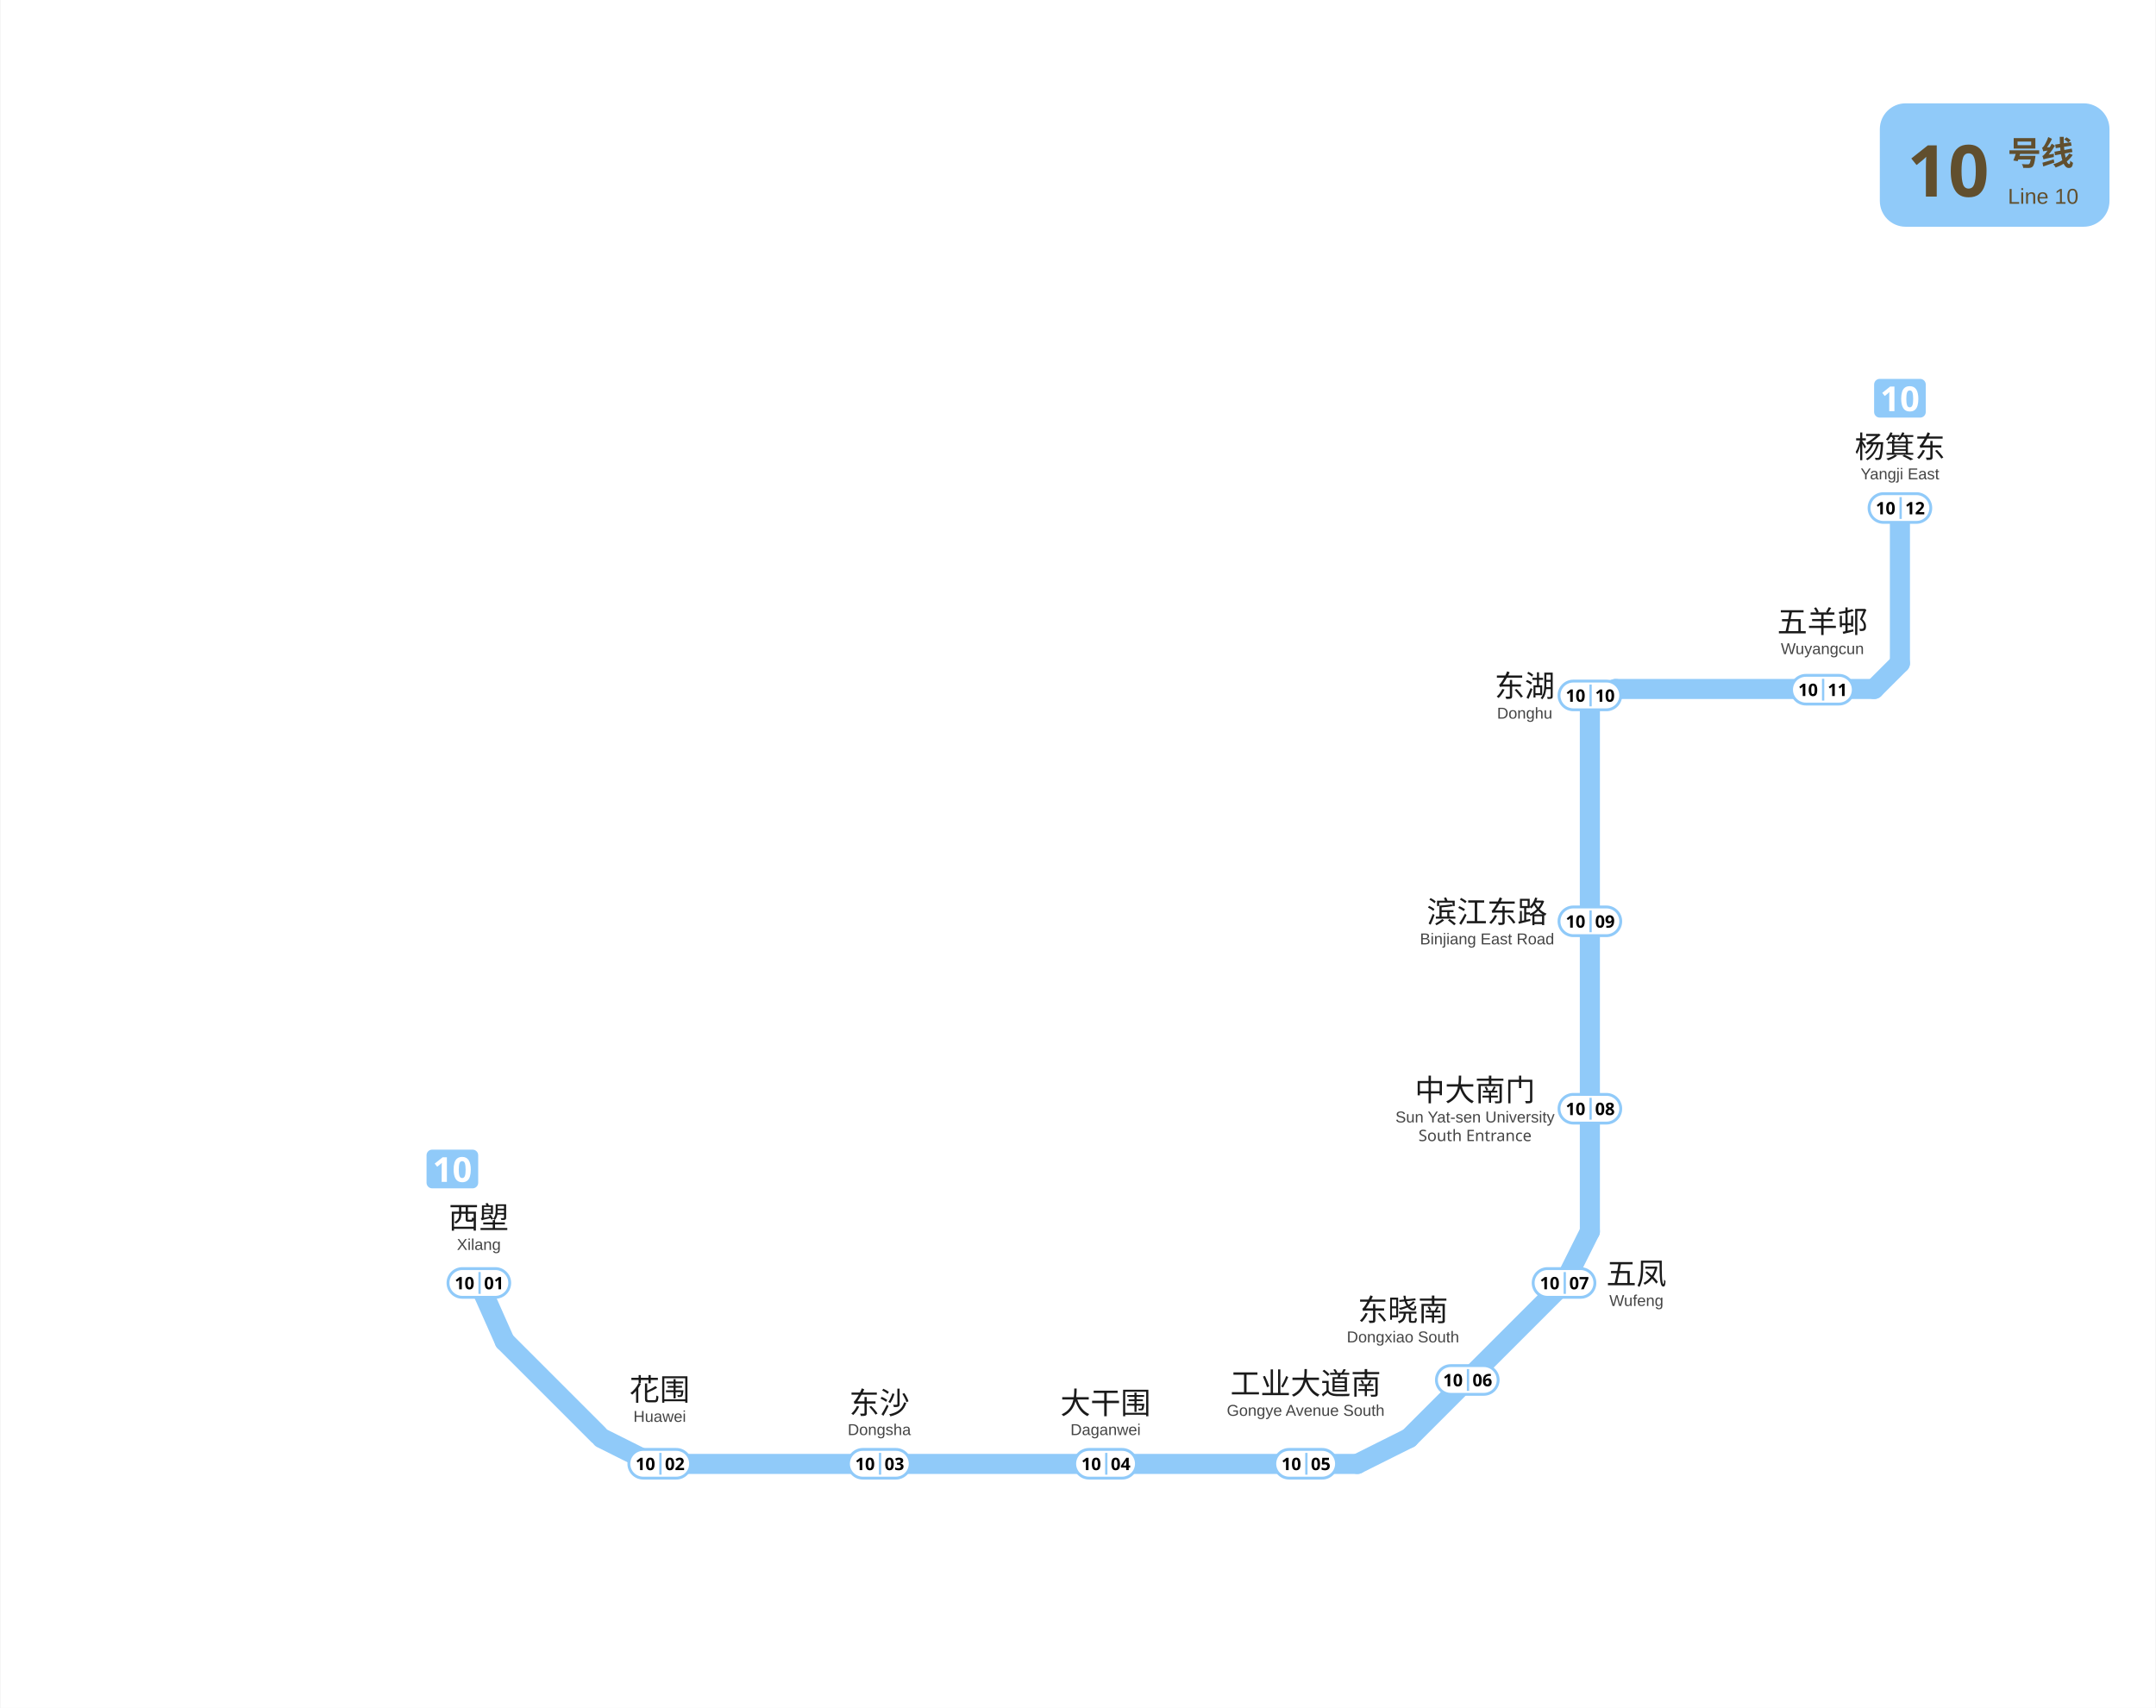
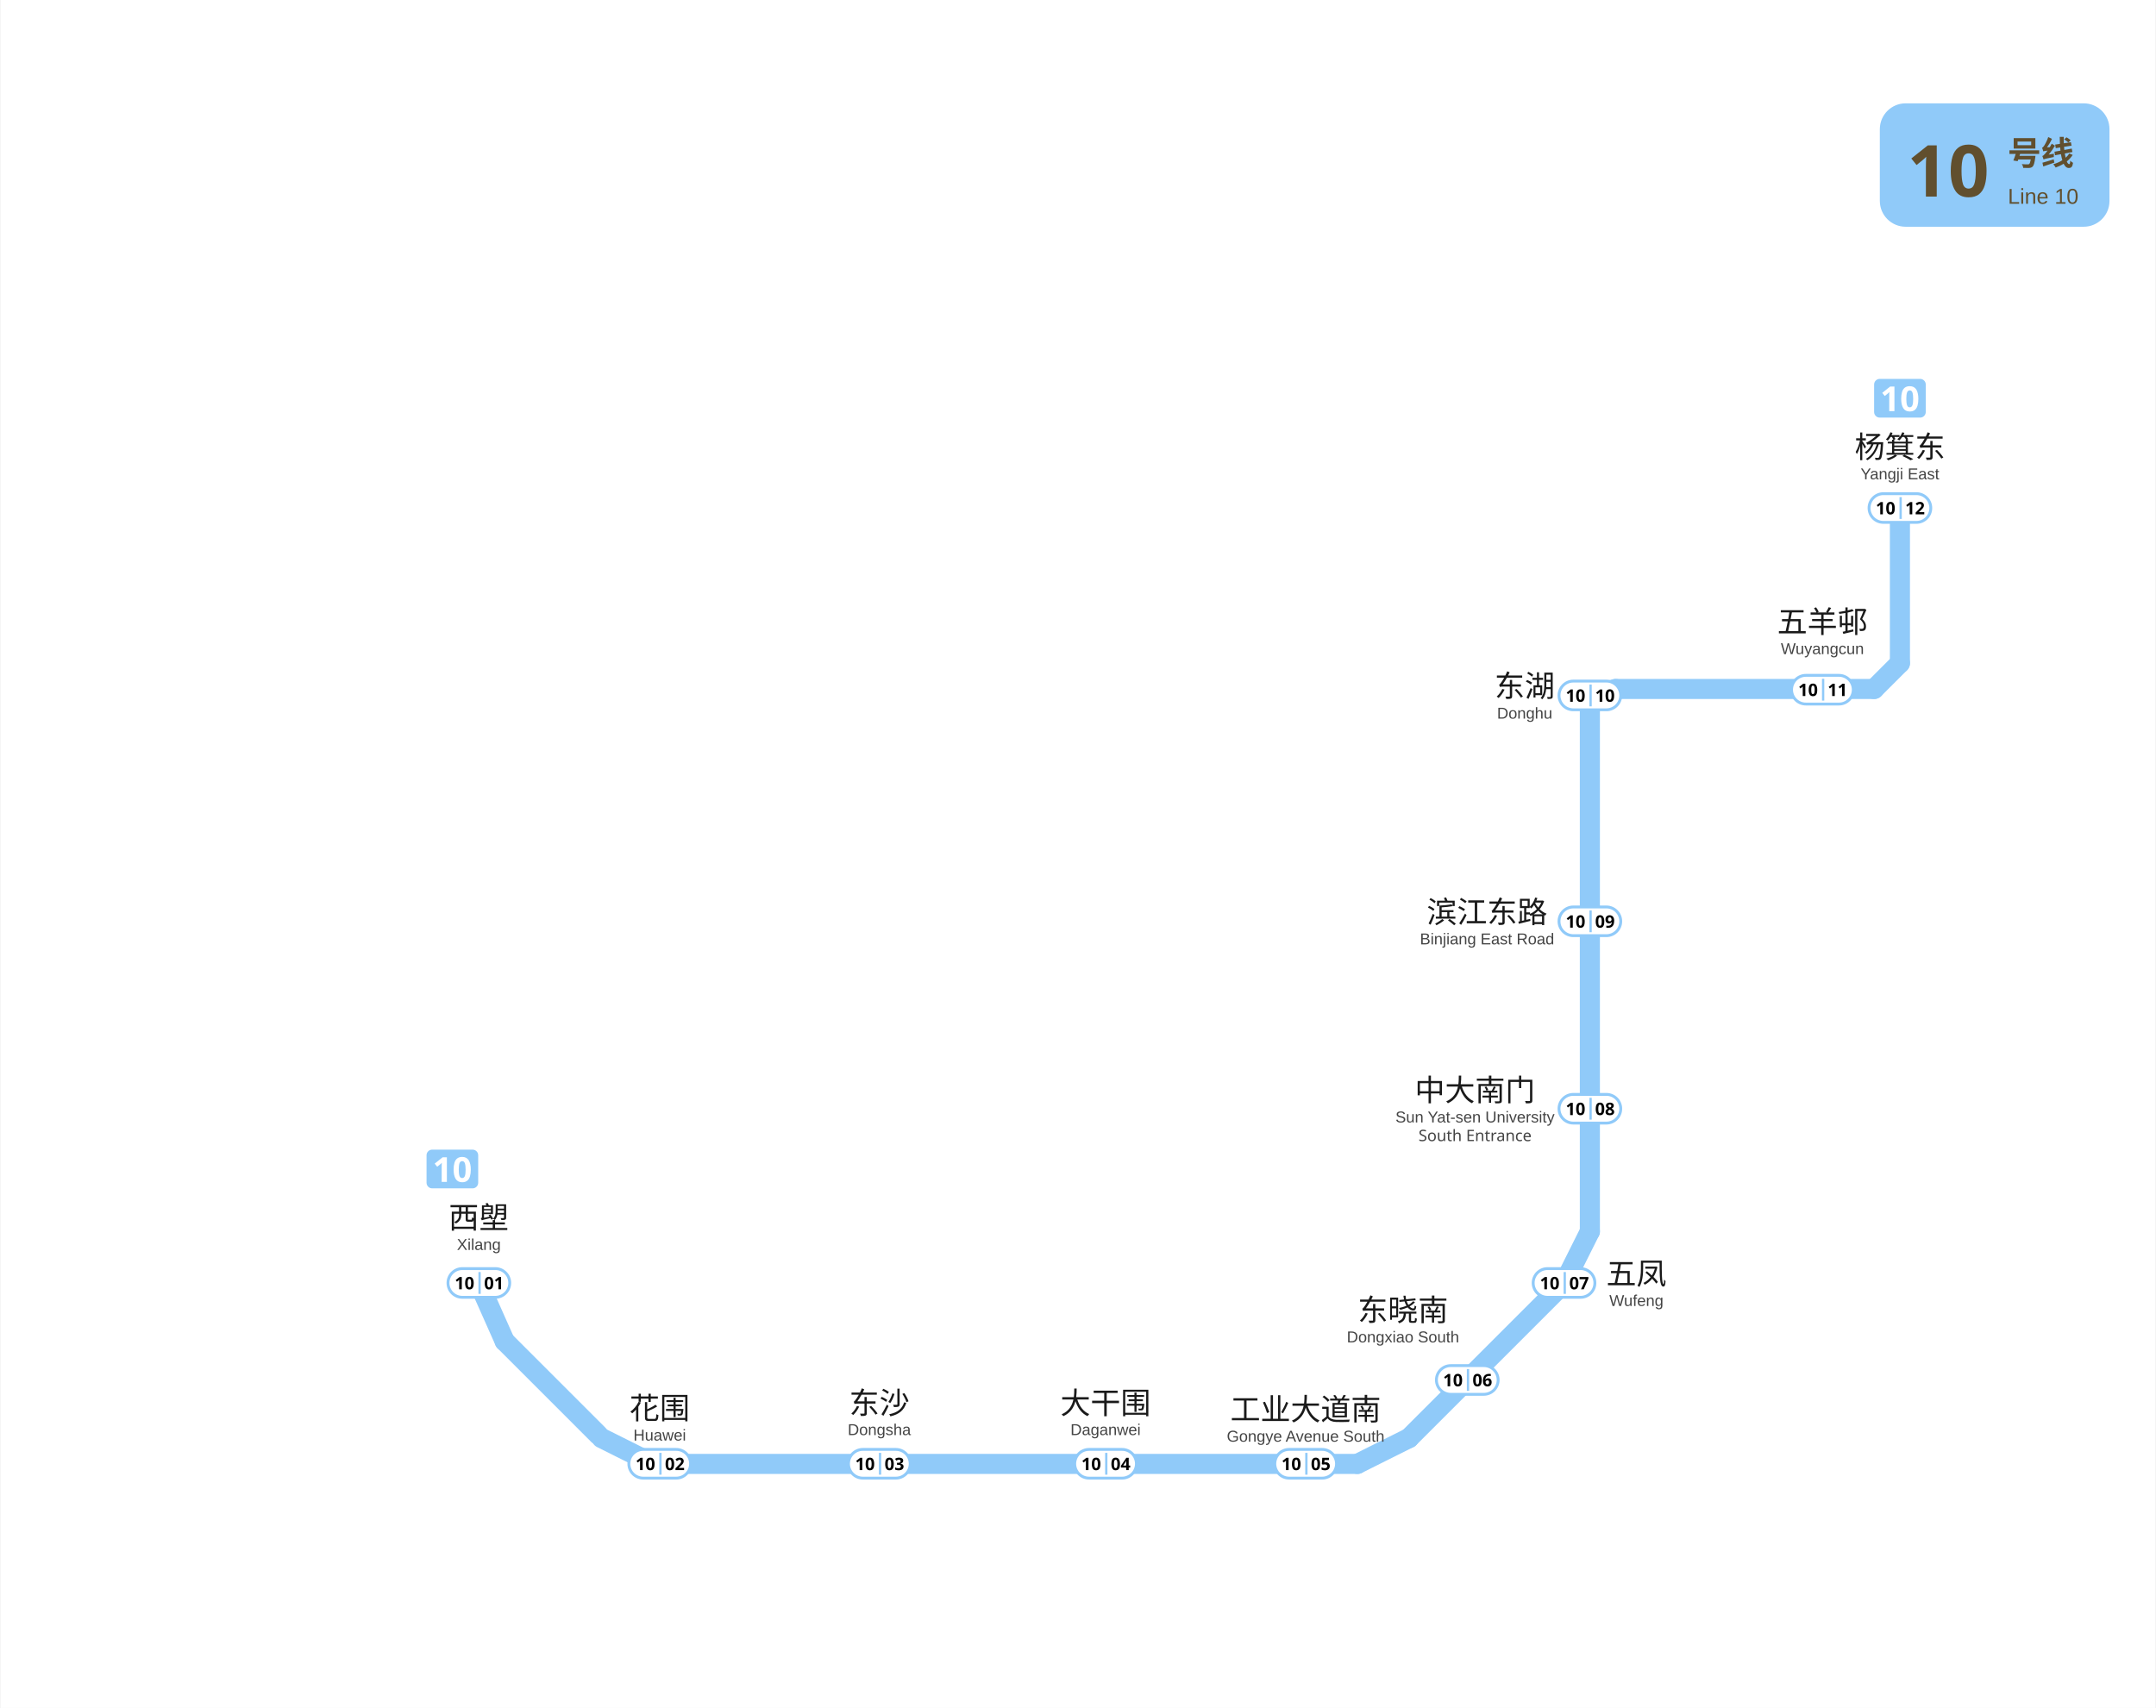
<svg xmlns="http://www.w3.org/2000/svg" viewBox="944.9 833.2 750.6 595.0" data-pins="东晓南,东沙,东湖,中大南门,五凤,五羊邨,大干围,工业大道南,杨箕东,滨江东路,花围,西塱" width="751" height="595">
  <rect x="944.883" y="833.2" width="750.617" height="595.05" fill="#ffffff" />
  <g id="走廊">
    <line x1="1111.50" y1="1280.25" x2="1120.50" y2="1300.50" style="fill:none;stroke:#90CAF9;stroke-width:7;stroke-linecap:round" />
    <line x1="1120.50" y1="1300.50" x2="1153.12" y2="1333.12" style="fill:none;stroke:#90CAF9;stroke-width:7;stroke-linecap:round" />
    <line x1="1154.25" y1="1334.25" x2="1172.25" y2="1343.25" style="fill:none;stroke:#90CAF9;stroke-width:7;stroke-linecap:round" />
    <line x1="1172.25" y1="1343.25" x2="1417.50" y2="1343.25" style="fill:none;stroke:#90CAF9;stroke-width:7;stroke-linecap:round" />
    <line x1="1417.50" y1="1343.25" x2="1435.50" y2="1334.25" style="fill:none;stroke:#90CAF9;stroke-width:7;stroke-linecap:round" />
    <line x1="1435.50" y1="1334.25" x2="1489.50" y2="1280.25" style="fill:none;stroke:#90CAF9;stroke-width:7;stroke-linecap:round" />
    <line x1="1489.50" y1="1280.25" x2="1498.50" y2="1262.25" style="fill:none;stroke:#90CAF9;stroke-width:7;stroke-linecap:round" />
    <line x1="1498.50" y1="1262.25" x2="1498.50" y2="1075.50" style="fill:none;stroke:#90CAF9;stroke-width:7;stroke-linecap:round" />
    <line x1="1498.50" y1="1075.50" x2="1507.50" y2="1073.25" style="fill:none;stroke:#90CAF9;stroke-width:7;stroke-linecap:round" />
    <line x1="1507.50" y1="1073.25" x2="1597.50" y2="1073.25" style="fill:none;stroke:#90CAF9;stroke-width:7;stroke-linecap:round" />
    <line x1="1597.50" y1="1073.25" x2="1606.50" y2="1064.25" style="fill:none;stroke:#90CAF9;stroke-width:7;stroke-linecap:round" />
    <line x1="1606.50" y1="1064.25" x2="1606.50" y2="1010.25" style="fill:none;stroke:#90CAF9;stroke-width:7;stroke-linecap:round" />
  </g>
  <g id="线路徽标">
    <g data-badge="header" transform="translate(1599.5 869.2)" data-ink="#614F2E" data-box="1599.5,869.2,1679.5,912.2" data-chip="1599.5,869.2,1679.5,912.2">
      <rect x="0" y="0" width="80.0" height="43.0" rx="9.0" fill="#90CAF9" />
      <text x="9.5" y="32.5" font-family="'Microsoft YaHei', sans-serif" font-size="25" font-weight="bold" fill="#614F2E">10</text>
      <text x="44.6" y="21.5" font-family="'Microsoft YaHei', sans-serif" font-size="11.5" font-weight="600" fill="#614F2E">号线</text>
      <text x="44.6" y="35.0" font-family="Arial, sans-serif" font-size="7.5" fill="#614F2E">Line 10</text>
    </g>
    <g data-badge="chip" transform="translate(1093.28 1233.75)" data-box="1093.3,1233.8,1111.3,1247.2">
      <path d="M16.04 13.49h-14.09c-1.07 0 -1.95 -0.88 -1.95 -1.95v-9.59c0 -1.07 0.88 -1.95 1.95 -1.95h14.09c1.07 0 1.95 0.88 1.95 1.95v9.59C17.99 12.61 17.11 13.49 16.04 13.49z" fill="#90CAF9" />
      <path d="M7.08 11.24h-1.81v-4.96c0 -0.2 0 -0.47 0.01 -0.81c0.01 -0.34 0.02 -0.64 0.04 -0.89c-0.04 0.05 -0.13 0.13 -0.26 0.26c-0.13 0.12 -0.25 0.23 -0.37 0.33l-0.98 0.79l-0.88 -1.09l2.76 -2.2h1.49V11.24z" fill="#FFFFFF" />
      <path d="M15.41 6.96c0 0.92 -0.1 1.71 -0.29 2.36c-0.2 0.66 -0.51 1.16 -0.95 1.51c-0.44 0.35 -1.02 0.53 -1.75 0.53c-1.03 0 -1.79 -0.39 -2.27 -1.16s-0.72 -1.86 -0.72 -3.24c0 -0.92 0.1 -1.71 0.29 -2.37c0.19 -0.66 0.51 -1.17 0.95 -1.52c0.44 -0.35 1.02 -0.53 1.75 -0.53c1.02 0 1.78 0.39 2.27 1.16C15.17 4.48 15.41 5.56 15.41 6.96zM11.22 6.96c0 0.98 0.08 1.71 0.25 2.2s0.48 0.74 0.94 0.74c0.45 0 0.76 -0.24 0.94 -0.73c0.18 -0.49 0.26 -1.22 0.26 -2.21c0 -0.98 -0.09 -1.71 -0.26 -2.21s-0.49 -0.74 -0.94 -0.74c-0.46 0 -0.77 0.25 -0.94 0.74S11.22 5.98 11.22 6.96z" fill="#FFFFFF" />
    </g>
    <g data-badge="chip" transform="translate(1597.51 965.21)" data-box="1597.5,965.2,1615.5,978.7">
      <path d="M16.04 13.49h-14.09c-1.07 0 -1.95 -0.88 -1.95 -1.95v-9.59c0 -1.07 0.88 -1.95 1.95 -1.95h14.09c1.07 0 1.95 0.88 1.95 1.95v9.59C17.99 12.61 17.11 13.49 16.04 13.49z" fill="#90CAF9" />
      <path d="M7.08 11.24h-1.81v-4.96c0 -0.2 0 -0.47 0.01 -0.81c0.01 -0.34 0.02 -0.64 0.04 -0.89c-0.04 0.05 -0.13 0.13 -0.26 0.26c-0.13 0.12 -0.25 0.23 -0.37 0.33l-0.98 0.79l-0.88 -1.09l2.76 -2.2h1.49V11.24z" fill="#FFFFFF" />
      <path d="M15.41 6.96c0 0.92 -0.1 1.71 -0.29 2.36c-0.2 0.66 -0.51 1.16 -0.95 1.51c-0.44 0.35 -1.02 0.53 -1.75 0.53c-1.03 0 -1.79 -0.39 -2.27 -1.16s-0.72 -1.86 -0.72 -3.24c0 -0.92 0.1 -1.71 0.29 -2.37c0.19 -0.66 0.51 -1.17 0.95 -1.52c0.44 -0.35 1.02 -0.53 1.75 -0.53c1.02 0 1.78 0.39 2.27 1.16C15.17 4.48 15.41 5.56 15.41 6.96zM11.22 6.96c0 0.98 0.08 1.71 0.25 2.2s0.48 0.74 0.94 0.74c0.45 0 0.76 -0.24 0.94 -0.73c0.18 -0.49 0.26 -1.22 0.26 -2.21c0 -0.98 -0.09 -1.71 -0.26 -2.21s-0.49 -0.74 -0.94 -0.74c-0.46 0 -0.77 0.25 -0.94 0.74S11.22 5.98 11.22 6.96z" fill="#FFFFFF" />
    </g>
  </g>
  <g id="站名标注" font-family="'Microsoft YaHei', 'PingFang SC', sans-serif">
    <text x="1111.50" y="1261.20" text-anchor="middle" font-size="10.5" font-weight="500" fill="#1a1a1a">西塱</text>
    <text x="1111.50" y="1268.70" text-anchor="middle" font-size="5.5" font-family="Arial, sans-serif" fill="#444444">Xilang</text>
-     <text x="1174.50" y="1321.10" text-anchor="middle" font-size="10.5" font-weight="500" fill="#1a1a1a">花围</text>
-     <text x="1174.50" y="1328.60" text-anchor="middle" font-size="5.5" font-family="Arial, sans-serif" fill="#444444">Huawei</text>
+     <text x="1174.50" y="1327.60" text-anchor="middle" font-size="10.5" font-weight="500" fill="#1a1a1a">花围</text>
+     <text x="1174.50" y="1335.10" text-anchor="middle" font-size="5.5" font-family="Arial, sans-serif" fill="#444444">Huawei</text>
    <text x="1251.00" y="1325.80" text-anchor="middle" font-size="10.5" font-weight="500" fill="#1a1a1a">东沙</text>
    <text x="1251.00" y="1333.20" text-anchor="middle" font-size="5.5" font-family="Arial, sans-serif" fill="#444444">Dongsha</text>
    <text x="1329.80" y="1325.80" text-anchor="middle" font-size="10.5" font-weight="500" fill="#1a1a1a">大干围</text>
    <text x="1329.80" y="1333.20" text-anchor="middle" font-size="5.5" font-family="Arial, sans-serif" fill="#444444">Daganwei</text>
-     <text x="1399.50" y="1319.00" text-anchor="middle" font-size="10.5" font-weight="500" fill="#1a1a1a">工业大道南</text>
-     <text x="1399.50" y="1326.50" text-anchor="middle" font-size="5.5" font-family="Arial, sans-serif" fill="#444444">Gongye Avenue South</text>
+     <text x="1399.50" y="1328.00" text-anchor="middle" font-size="10.5" font-weight="500" fill="#1a1a1a">工业大道南</text>
+     <text x="1399.50" y="1335.50" text-anchor="middle" font-size="5.5" font-family="Arial, sans-serif" fill="#444444">Gongye Avenue South</text>
    <text x="1433.40" y="1293.40" text-anchor="middle" font-size="10.5" font-weight="500" fill="#1a1a1a">东晓南</text>
    <text x="1433.40" y="1300.90" text-anchor="middle" font-size="5.5" font-family="Arial, sans-serif" fill="#444444">Dongxiao South</text>
    <text x="1514.70" y="1280.73" text-anchor="middle" font-size="10.5" font-weight="500" fill="#1a1a1a">五凤</text>
    <text x="1514.70" y="1288.23" text-anchor="middle" font-size="5.5" font-family="Arial, sans-serif" fill="#444444">Wufeng</text>
    <text x="1458.50" y="1216.78" text-anchor="middle" font-size="10.5" font-weight="500" fill="#1a1a1a">中大南门</text>
    <text x="1458.50" y="1224.28" text-anchor="middle" font-size="5.5" font-family="Arial, sans-serif" fill="#444444">Sun Yat-sen University</text>
    <text x="1458.50" y="1230.78" text-anchor="middle" font-size="5.5" fill="#444444">South Entrance</text>
    <text x="1462.70" y="1154.73" text-anchor="middle" font-size="10.5" font-weight="500" fill="#1a1a1a">滨江东路</text>
    <text x="1462.70" y="1162.23" text-anchor="middle" font-size="5.5" font-family="Arial, sans-serif" fill="#444444">Binjiang East Road</text>
    <text x="1606.50" y="992.70" text-anchor="middle" font-size="10.5" font-weight="500" fill="#1a1a1a">杨箕东</text>
    <text x="1606.50" y="1000.20" text-anchor="middle" font-size="5.5" font-family="Arial, sans-serif" fill="#444444">Yangji East</text>
    <text x="1475.80" y="1075.98" text-anchor="middle" font-size="10.5" font-weight="500" fill="#1a1a1a">东湖</text>
    <text x="1475.80" y="1083.58" text-anchor="middle" font-size="5.5" font-family="Arial, sans-serif" fill="#444444">Donghu</text>
    <text x="1579.50" y="1053.60" text-anchor="middle" font-size="10.5" font-weight="500" fill="#1a1a1a">五羊邨</text>
    <text x="1579.50" y="1061.10" text-anchor="middle" font-size="5.5" font-family="Arial, sans-serif" fill="#444444">Wuyangcun</text>
  </g>
  <g id="编号牌" font-family="'Microsoft YaHei', 'PingFang SC', sans-serif">
    <rect x="1100.75" y="1275.20" width="21.50" height="10.00" rx="5.00" fill="#FFFFFF" stroke="#90CAF9" stroke-width="1.0" />
    <line x1="1111.75" y1="1276.40" x2="1111.75" y2="1284.00" stroke="#90CAF9" stroke-width="0.8" />
    <text x="1106.50" y="1280.08" text-anchor="middle" dominant-baseline="central" font-size="6.0" font-weight="700" fill="#000000">10</text>
    <text x="1116.75" y="1280.08" text-anchor="middle" dominant-baseline="central" font-size="6.0" font-weight="700" fill="#000000">01</text>
    <rect x="1163.75" y="1338.20" width="21.50" height="10.00" rx="5.00" fill="#FFFFFF" stroke="#90CAF9" stroke-width="1.0" />
    <line x1="1174.75" y1="1339.40" x2="1174.75" y2="1347.00" stroke="#90CAF9" stroke-width="0.8" />
    <text x="1169.50" y="1343.08" text-anchor="middle" dominant-baseline="central" font-size="6.0" font-weight="700" fill="#000000">10</text>
    <text x="1179.75" y="1343.08" text-anchor="middle" dominant-baseline="central" font-size="6.0" font-weight="700" fill="#000000">02</text>
    <rect x="1240.25" y="1338.20" width="21.50" height="10.00" rx="5.00" fill="#FFFFFF" stroke="#90CAF9" stroke-width="1.0" />
    <line x1="1251.25" y1="1339.40" x2="1251.25" y2="1347.00" stroke="#90CAF9" stroke-width="0.8" />
    <text x="1246.00" y="1343.08" text-anchor="middle" dominant-baseline="central" font-size="6.0" font-weight="700" fill="#000000">10</text>
    <text x="1256.25" y="1343.08" text-anchor="middle" dominant-baseline="central" font-size="6.0" font-weight="700" fill="#000000">03</text>
    <rect x="1319.05" y="1338.20" width="21.50" height="10.00" rx="5.00" fill="#FFFFFF" stroke="#90CAF9" stroke-width="1.0" />
    <line x1="1330.05" y1="1339.40" x2="1330.05" y2="1347.00" stroke="#90CAF9" stroke-width="0.8" />
    <text x="1324.80" y="1343.08" text-anchor="middle" dominant-baseline="central" font-size="6.0" font-weight="700" fill="#000000">10</text>
    <text x="1335.05" y="1343.08" text-anchor="middle" dominant-baseline="central" font-size="6.0" font-weight="700" fill="#000000">04</text>
    <rect x="1388.75" y="1338.20" width="21.50" height="10.00" rx="5.00" fill="#FFFFFF" stroke="#90CAF9" stroke-width="1.0" />
    <line x1="1399.75" y1="1339.40" x2="1399.75" y2="1347.00" stroke="#90CAF9" stroke-width="0.8" />
    <text x="1394.50" y="1343.08" text-anchor="middle" dominant-baseline="central" font-size="6.0" font-weight="700" fill="#000000">10</text>
    <text x="1404.75" y="1343.08" text-anchor="middle" dominant-baseline="central" font-size="6.0" font-weight="700" fill="#000000">05</text>
    <rect x="1445.05" y="1309.00" width="21.50" height="10.00" rx="5.00" fill="#FFFFFF" stroke="#90CAF9" stroke-width="1.0" />
    <line x1="1456.05" y1="1310.20" x2="1456.05" y2="1317.80" stroke="#90CAF9" stroke-width="0.8" />
    <text x="1450.80" y="1313.88" text-anchor="middle" dominant-baseline="central" font-size="6.0" font-weight="700" fill="#000000">10</text>
    <text x="1461.05" y="1313.88" text-anchor="middle" dominant-baseline="central" font-size="6.0" font-weight="700" fill="#000000">06</text>
    <rect x="1478.75" y="1275.20" width="21.50" height="10.00" rx="5.00" fill="#FFFFFF" stroke="#90CAF9" stroke-width="1.0" />
    <line x1="1489.75" y1="1276.40" x2="1489.75" y2="1284.00" stroke="#90CAF9" stroke-width="0.8" />
    <text x="1484.50" y="1280.08" text-anchor="middle" dominant-baseline="central" font-size="6.0" font-weight="700" fill="#000000">10</text>
    <text x="1494.75" y="1280.08" text-anchor="middle" dominant-baseline="central" font-size="6.0" font-weight="700" fill="#000000">07</text>
    <rect x="1487.75" y="1214.50" width="21.50" height="10.00" rx="5.00" fill="#FFFFFF" stroke="#90CAF9" stroke-width="1.0" />
    <line x1="1498.75" y1="1215.70" x2="1498.75" y2="1223.30" stroke="#90CAF9" stroke-width="0.8" />
    <text x="1493.50" y="1219.38" text-anchor="middle" dominant-baseline="central" font-size="6.0" font-weight="700" fill="#000000">10</text>
    <text x="1503.75" y="1219.38" text-anchor="middle" dominant-baseline="central" font-size="6.0" font-weight="700" fill="#000000">08</text>
    <rect x="1487.75" y="1149.20" width="21.50" height="10.00" rx="5.00" fill="#FFFFFF" stroke="#90CAF9" stroke-width="1.0" />
    <line x1="1498.75" y1="1150.40" x2="1498.75" y2="1158.00" stroke="#90CAF9" stroke-width="0.8" />
    <text x="1493.50" y="1154.08" text-anchor="middle" dominant-baseline="central" font-size="6.0" font-weight="700" fill="#000000">10</text>
    <text x="1503.75" y="1154.08" text-anchor="middle" dominant-baseline="central" font-size="6.0" font-weight="700" fill="#000000">09</text>
    <rect x="1487.75" y="1070.50" width="21.50" height="10.00" rx="5.00" fill="#FFFFFF" stroke="#90CAF9" stroke-width="1.0" />
    <line x1="1498.75" y1="1071.70" x2="1498.75" y2="1079.30" stroke="#90CAF9" stroke-width="0.8" />
    <text x="1493.50" y="1075.38" text-anchor="middle" dominant-baseline="central" font-size="6.0" font-weight="700" fill="#000000">10</text>
    <text x="1503.75" y="1075.38" text-anchor="middle" dominant-baseline="central" font-size="6.0" font-weight="700" fill="#000000">10</text>
    <rect x="1568.75" y="1068.50" width="21.50" height="10.00" rx="5.00" fill="#FFFFFF" stroke="#90CAF9" stroke-width="1.0" />
    <line x1="1579.75" y1="1069.70" x2="1579.75" y2="1077.30" stroke="#90CAF9" stroke-width="0.8" />
    <text x="1574.50" y="1073.38" text-anchor="middle" dominant-baseline="central" font-size="6.0" font-weight="700" fill="#000000">10</text>
    <text x="1584.75" y="1073.38" text-anchor="middle" dominant-baseline="central" font-size="6.0" font-weight="700" fill="#000000">11</text>
    <rect x="1595.75" y="1005.20" width="21.50" height="10.00" rx="5.00" fill="#FFFFFF" stroke="#90CAF9" stroke-width="1.0" />
    <line x1="1606.75" y1="1006.40" x2="1606.75" y2="1014.00" stroke="#90CAF9" stroke-width="0.8" />
    <text x="1601.50" y="1010.08" text-anchor="middle" dominant-baseline="central" font-size="6.0" font-weight="700" fill="#000000">10</text>
    <text x="1611.75" y="1010.08" text-anchor="middle" dominant-baseline="central" font-size="6.0" font-weight="700" fill="#000000">12</text>
  </g>
</svg>
